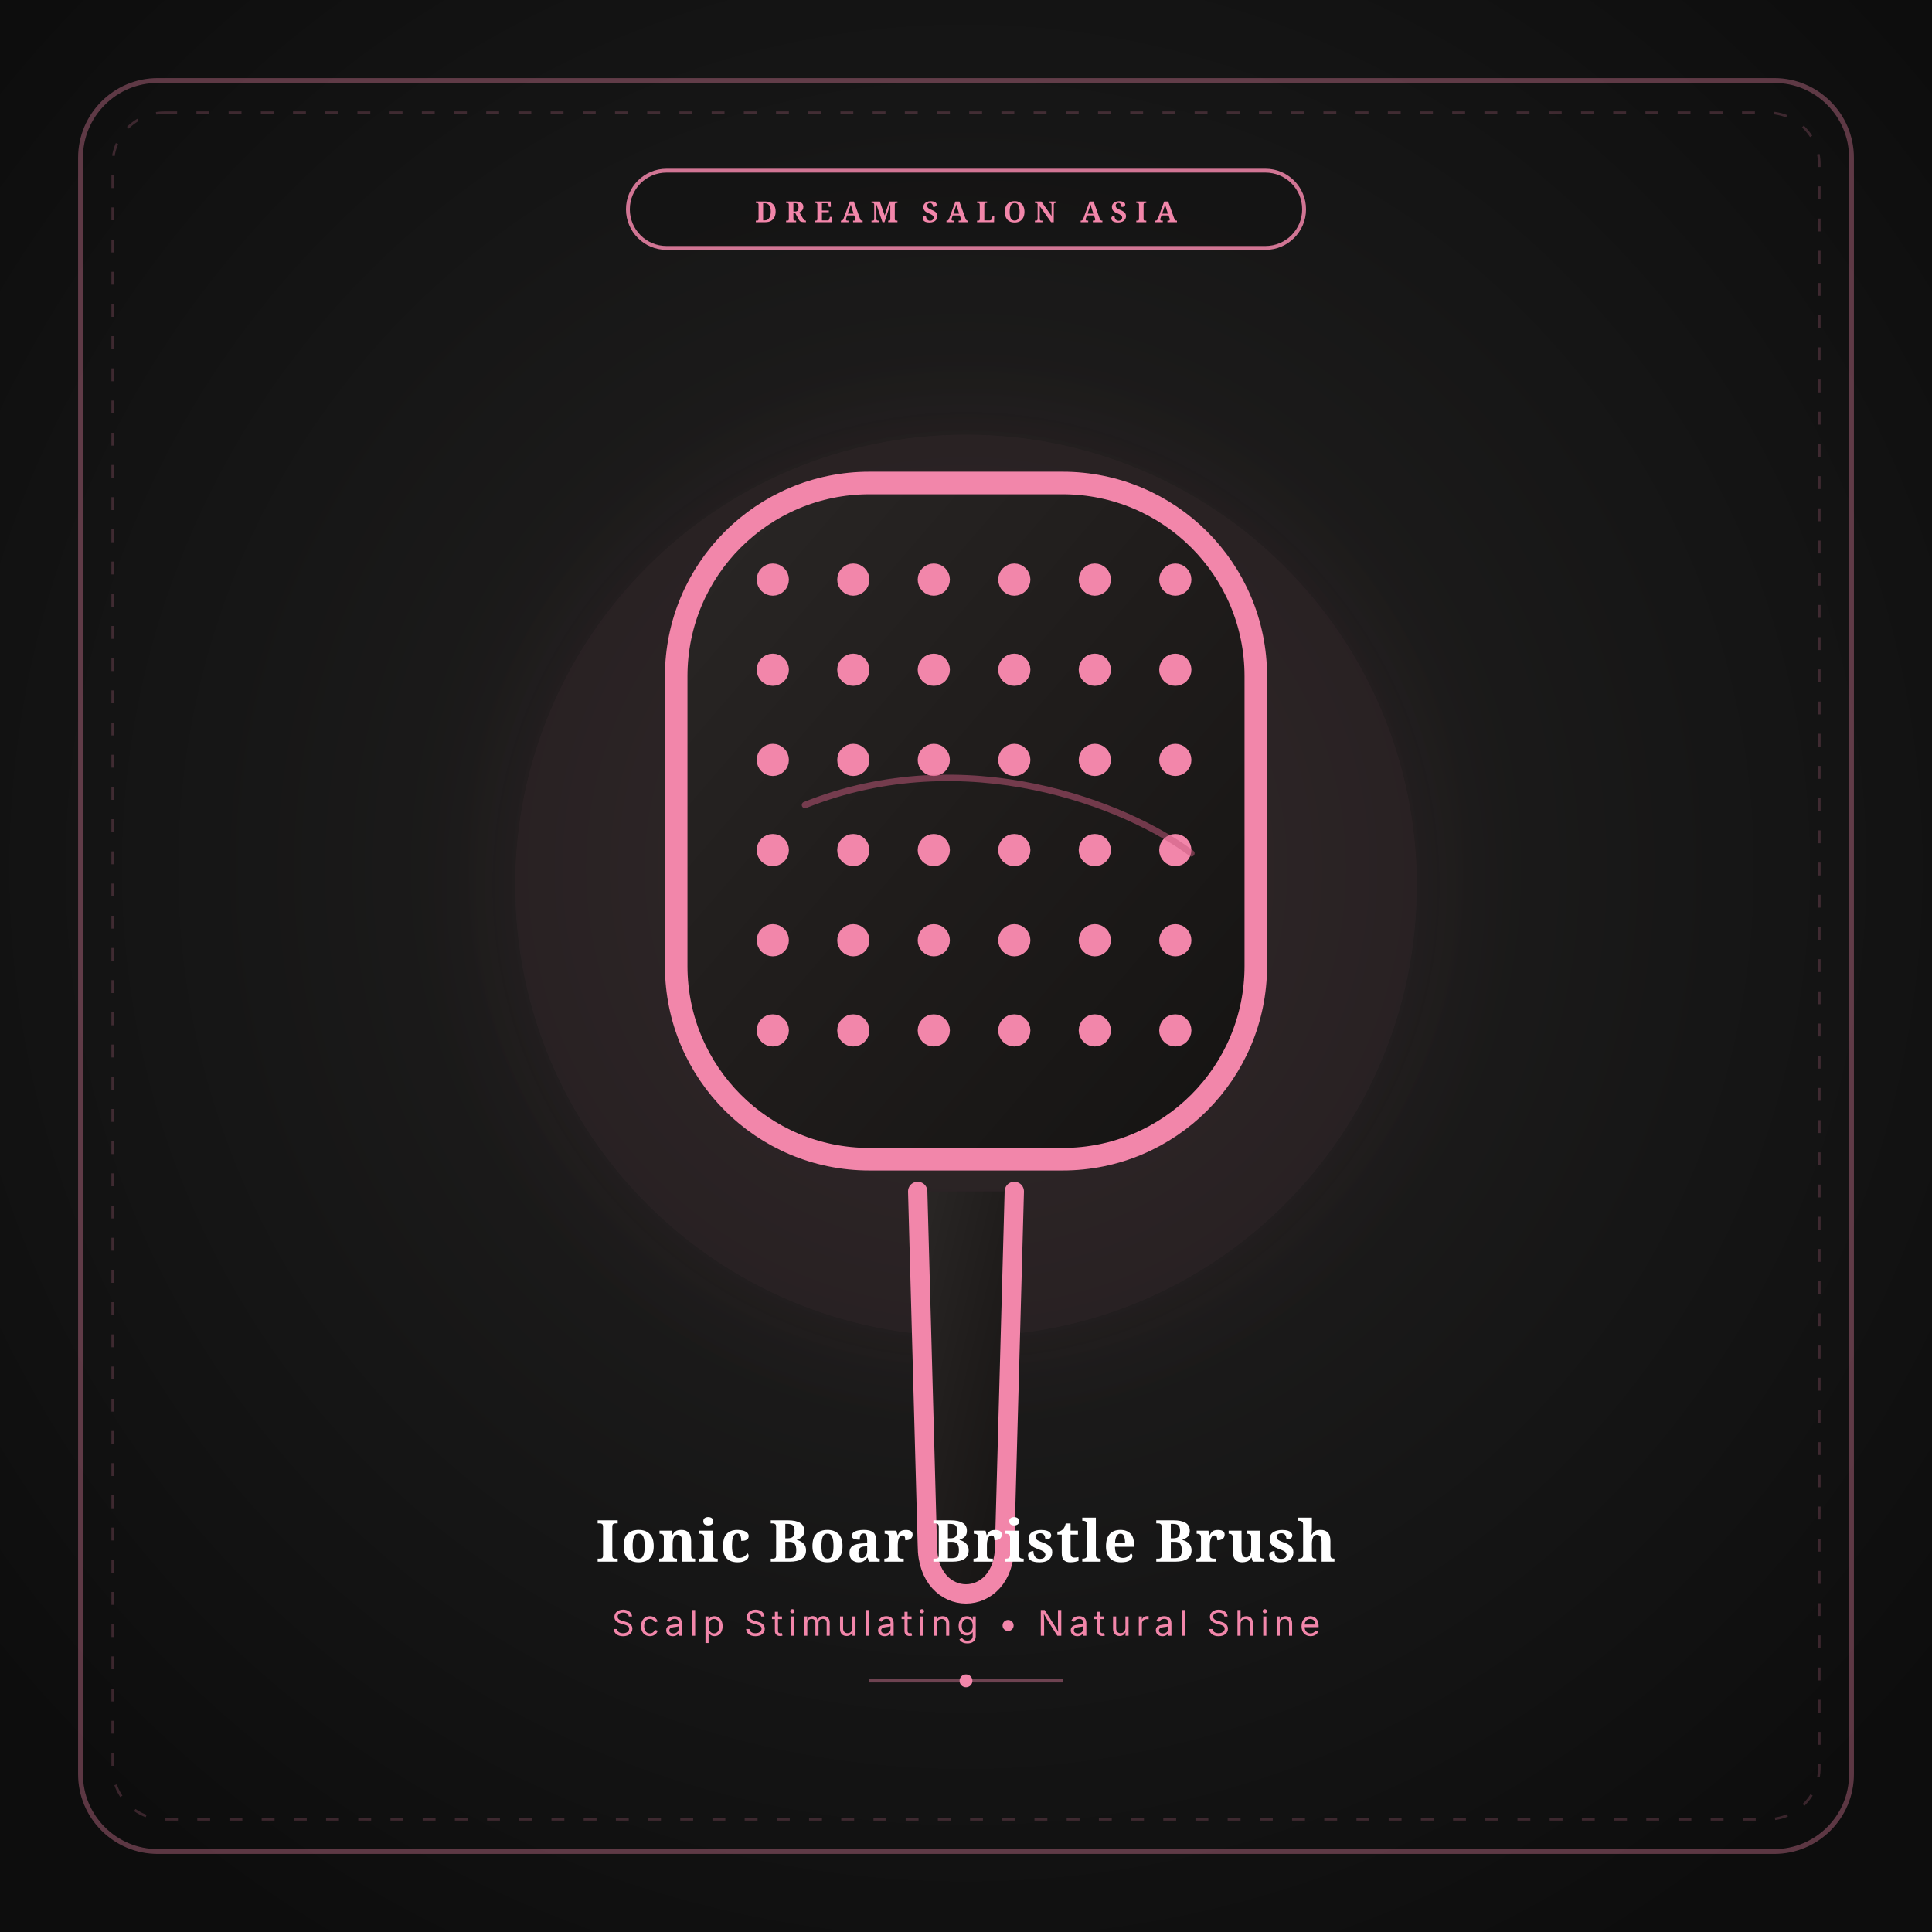
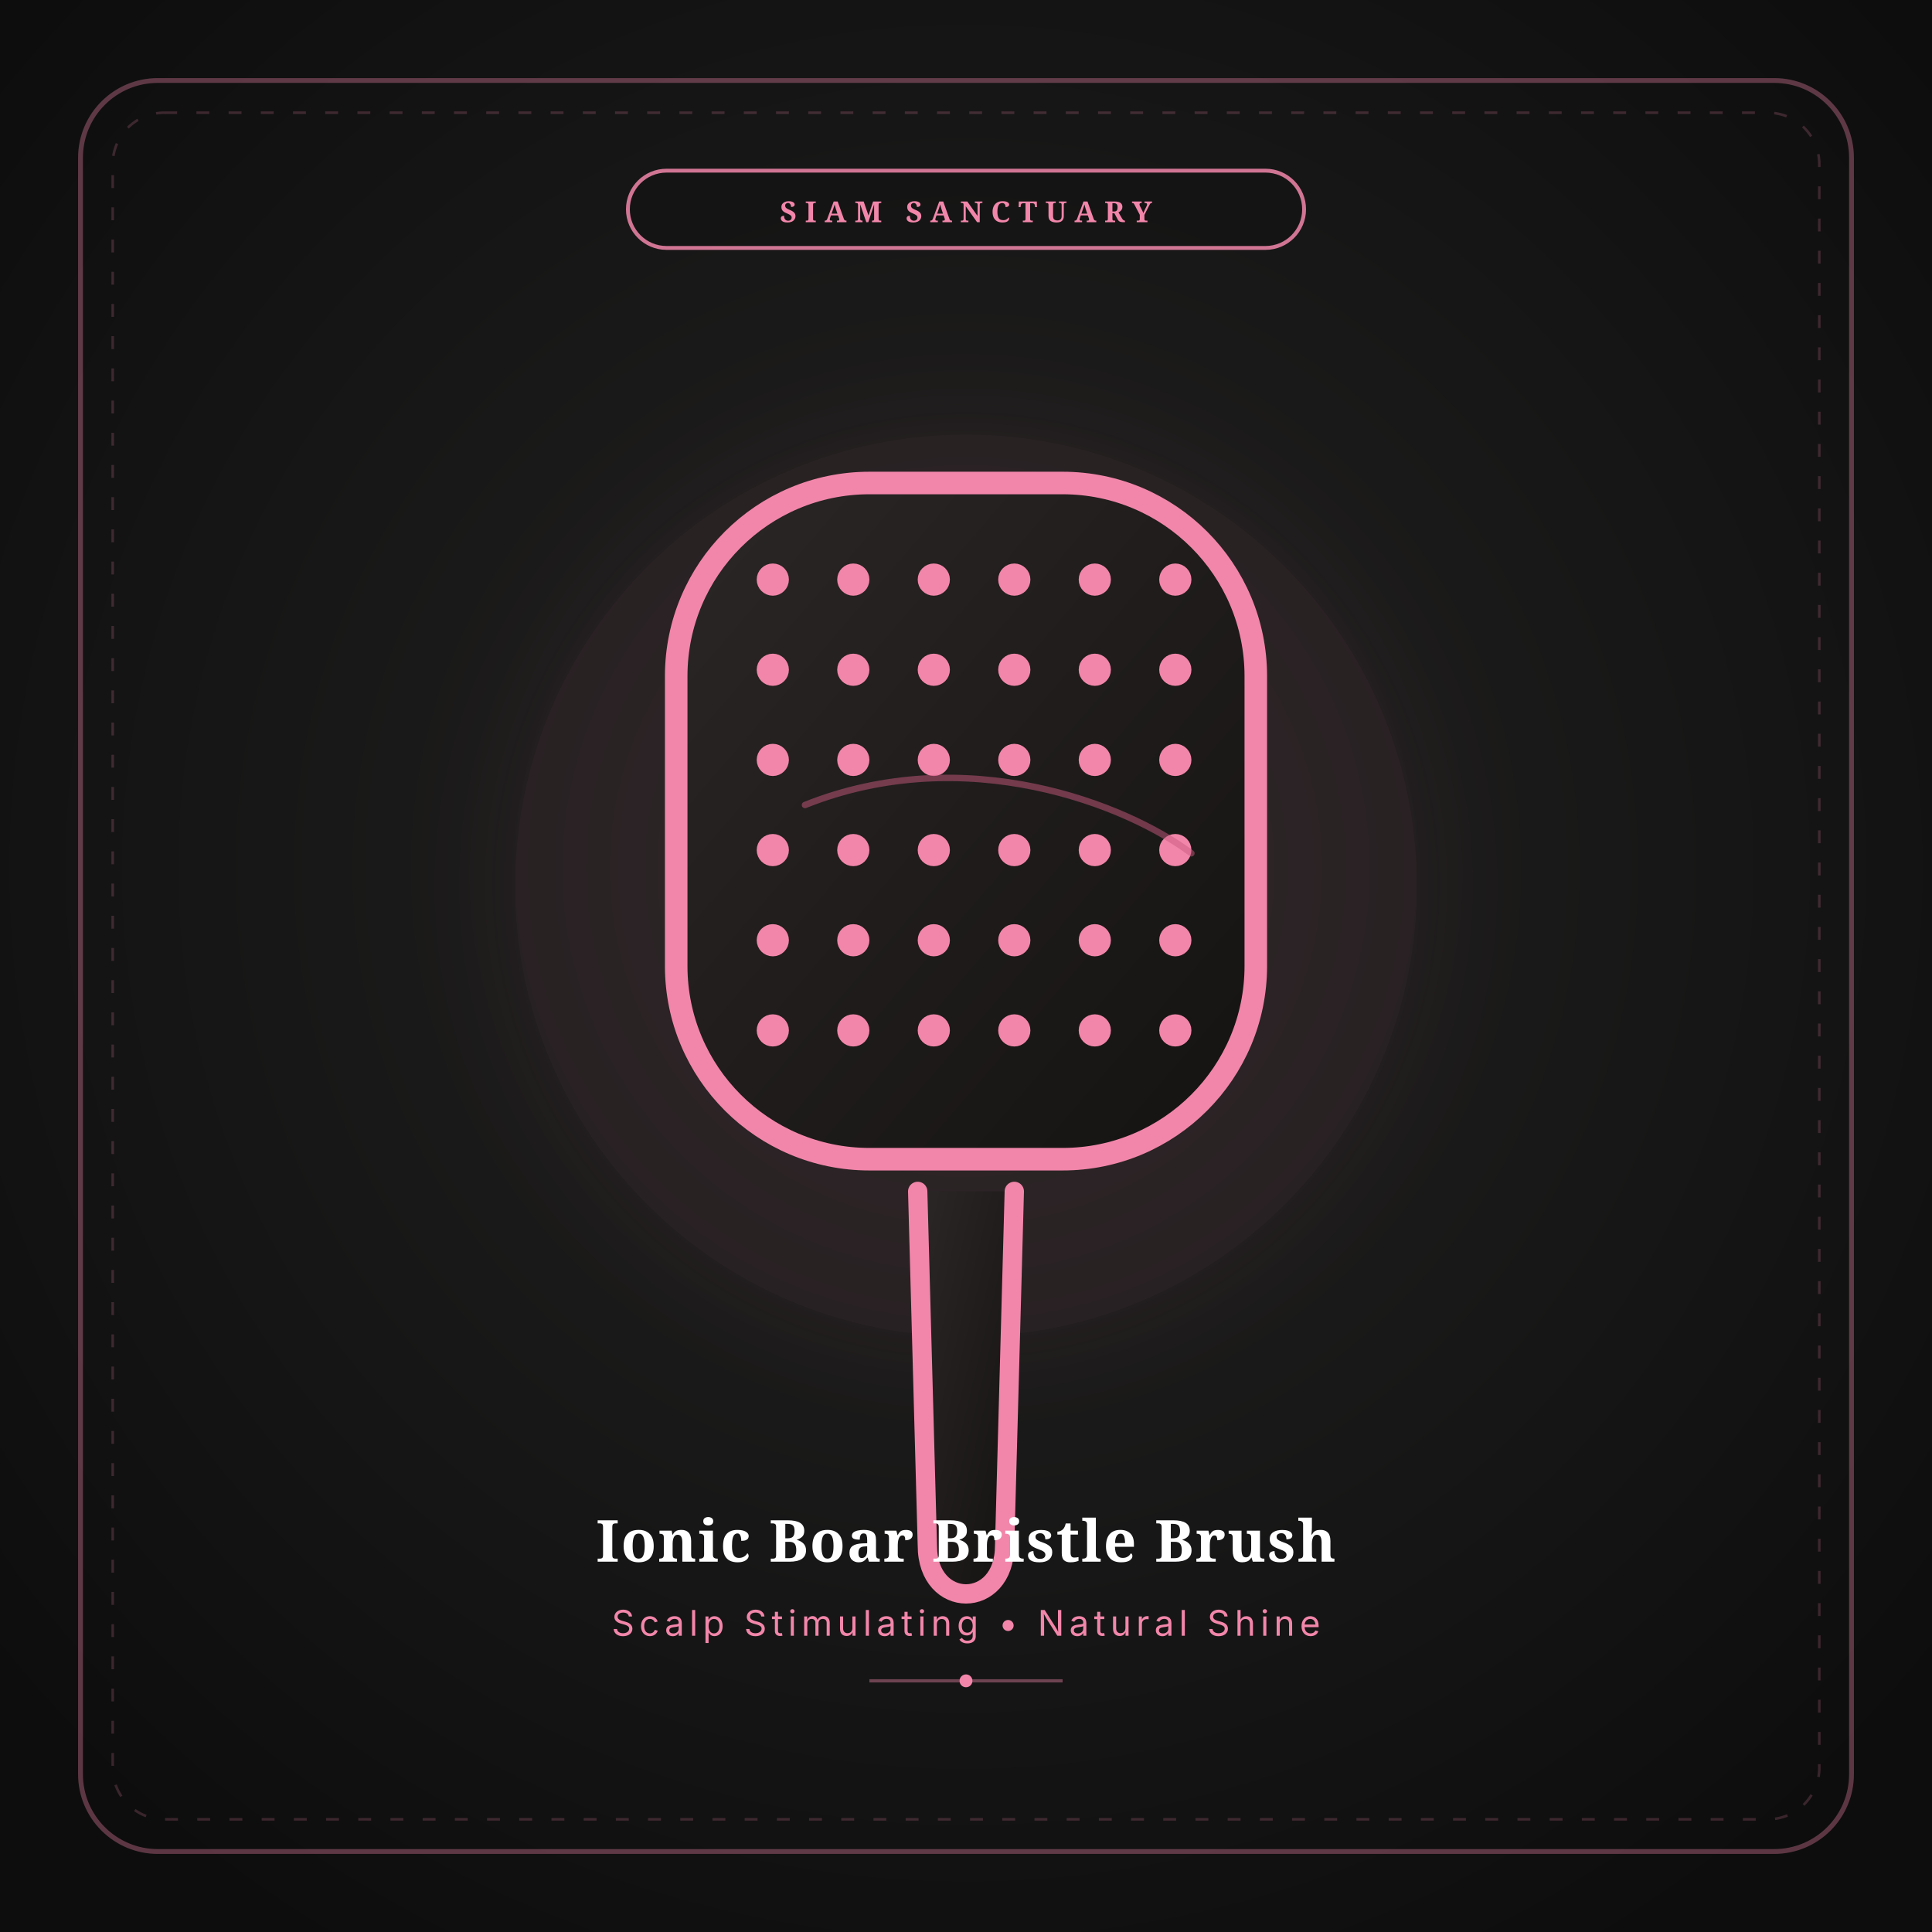
<svg xmlns="http://www.w3.org/2000/svg" viewBox="0 0 600 600" width="100%" height="100%">
  <defs>
    <radialGradient id="bgGlow" cx="50%" cy="45%" r="65%">
      <stop offset="0%" stop-color="#262322" />
      <stop offset="60%" stop-color="#161616" />
      <stop offset="100%" stop-color="#0d0d0d" />
    </radialGradient>
    <linearGradient id="grad1" x1="0%" y1="0%" x2="100%" y2="100%">
      <stop offset="0%" stop-color="#2a2726" />
      <stop offset="50%" stop-color="#1f1c1b" />
      <stop offset="100%" stop-color="#141312" />
    </linearGradient>
    <filter id="glow" x="-20%" y="-20%" width="140%" height="140%">
      <feGaussianBlur stdDeviation="15" result="blur" />
      <feComposite in="SourceGraphic" in2="blur" operator="over" />
    </filter>
  </defs>
  <rect width="600" height="600" fill="url(#bgGlow)" />
  <rect x="25" y="25" width="550" height="550" rx="24" fill="none" stroke="#f286aa" stroke-width="1.5" opacity="0.35" />
  <rect x="35" y="35" width="530" height="530" rx="16" fill="none" stroke="#f286aa" stroke-width="0.8" opacity="0.2" stroke-dasharray="4 6" />
  <g transform="translate(300, 65)">
    <rect x="-105" y="-12" width="210" height="24" rx="12" fill="#141414" stroke="#f286aa" stroke-width="1.2" opacity="0.85" />
-     <text x="0" y="4" fill="#f286aa" font-size="9" font-family="'Cinzel', 'Playfair Display', serif" font-weight="600" text-anchor="middle" letter-spacing="2.5">DREAM SALON ASIA</text>
+     <text x="0" y="4" fill="#f286aa" font-size="9" font-family="'Cinzel', 'Playfair Display', serif" font-weight="600" text-anchor="middle" letter-spacing="2.5">SIAM SANCTUARY</text>
  </g>
  <circle cx="300" cy="275" r="140" fill="#f286aa" opacity="0.06" filter="url(#glow)" />
  <g transform="translate(300, 270)" stroke="#f286aa" stroke-width="4" fill="none" stroke-linecap="round">
    <path d="M -15 100 L -12 210 C -12 230 12 230 12 210 L 15 100" fill="url(#grad1)" stroke="#f286aa" stroke-width="6" />
    <rect x="-90" y="-120" width="180" height="210" rx="60" fill="url(#grad1)" stroke="#f286aa" stroke-width="7" />
    <circle cx="-60" cy="-90" r="3" fill="#f286aa" />
    <circle cx="-60" cy="-62" r="3" fill="#f286aa" />
    <circle cx="-60" cy="-34" r="3" fill="#f286aa" />
    <circle cx="-60" cy="-6" r="3" fill="#f286aa" />
    <circle cx="-60" cy="22" r="3" fill="#f286aa" />
    <circle cx="-60" cy="50" r="3" fill="#f286aa" />
    <circle cx="-35" cy="-90" r="3" fill="#f286aa" />
    <circle cx="-35" cy="-62" r="3" fill="#f286aa" />
    <circle cx="-35" cy="-34" r="3" fill="#f286aa" />
    <circle cx="-35" cy="-6" r="3" fill="#f286aa" />
    <circle cx="-35" cy="22" r="3" fill="#f286aa" />
    <circle cx="-35" cy="50" r="3" fill="#f286aa" />
    <circle cx="-10" cy="-90" r="3" fill="#f286aa" />
    <circle cx="-10" cy="-62" r="3" fill="#f286aa" />
    <circle cx="-10" cy="-34" r="3" fill="#f286aa" />
    <circle cx="-10" cy="-6" r="3" fill="#f286aa" />
    <circle cx="-10" cy="22" r="3" fill="#f286aa" />
    <circle cx="-10" cy="50" r="3" fill="#f286aa" />
    <circle cx="15" cy="-90" r="3" fill="#f286aa" />
    <circle cx="15" cy="-62" r="3" fill="#f286aa" />
    <circle cx="15" cy="-34" r="3" fill="#f286aa" />
    <circle cx="15" cy="-6" r="3" fill="#f286aa" />
    <circle cx="15" cy="22" r="3" fill="#f286aa" />
    <circle cx="15" cy="50" r="3" fill="#f286aa" />
    <circle cx="40" cy="-90" r="3" fill="#f286aa" />
    <circle cx="40" cy="-62" r="3" fill="#f286aa" />
    <circle cx="40" cy="-34" r="3" fill="#f286aa" />
    <circle cx="40" cy="-6" r="3" fill="#f286aa" />
    <circle cx="40" cy="22" r="3" fill="#f286aa" />
    <circle cx="40" cy="50" r="3" fill="#f286aa" />
    <circle cx="65" cy="-90" r="3" fill="#f286aa" />
    <circle cx="65" cy="-62" r="3" fill="#f286aa" />
    <circle cx="65" cy="-34" r="3" fill="#f286aa" />
    <circle cx="65" cy="-6" r="3" fill="#f286aa" />
    <circle cx="65" cy="22" r="3" fill="#f286aa" />
    <circle cx="65" cy="50" r="3" fill="#f286aa" />
    <path d="M -50 -20 C 0 -40 50 -20 70 -5" stroke="#c7597e" stroke-width="2" opacity="0.5" />
  </g>
  <g transform="translate(300, 500)">
    <text x="0" y="-15" fill="#ffffff" font-size="18" font-family="'Playfair Display', serif" font-weight="600" text-anchor="middle" letter-spacing="0.5">Ionic Boar Bristle Brush</text>
    <text x="0" y="8" fill="#f286aa" font-size="11" font-family="'Inter', sans-serif" font-weight="400" text-anchor="middle" letter-spacing="1.5">Scalp Stimulating • Natural Shine</text>
    <line x1="-30" y1="22" x2="30" y2="22" stroke="#f286aa" stroke-width="1" opacity="0.4" />
    <circle cx="0" cy="22" r="2" fill="#f286aa" />
  </g>
</svg>
